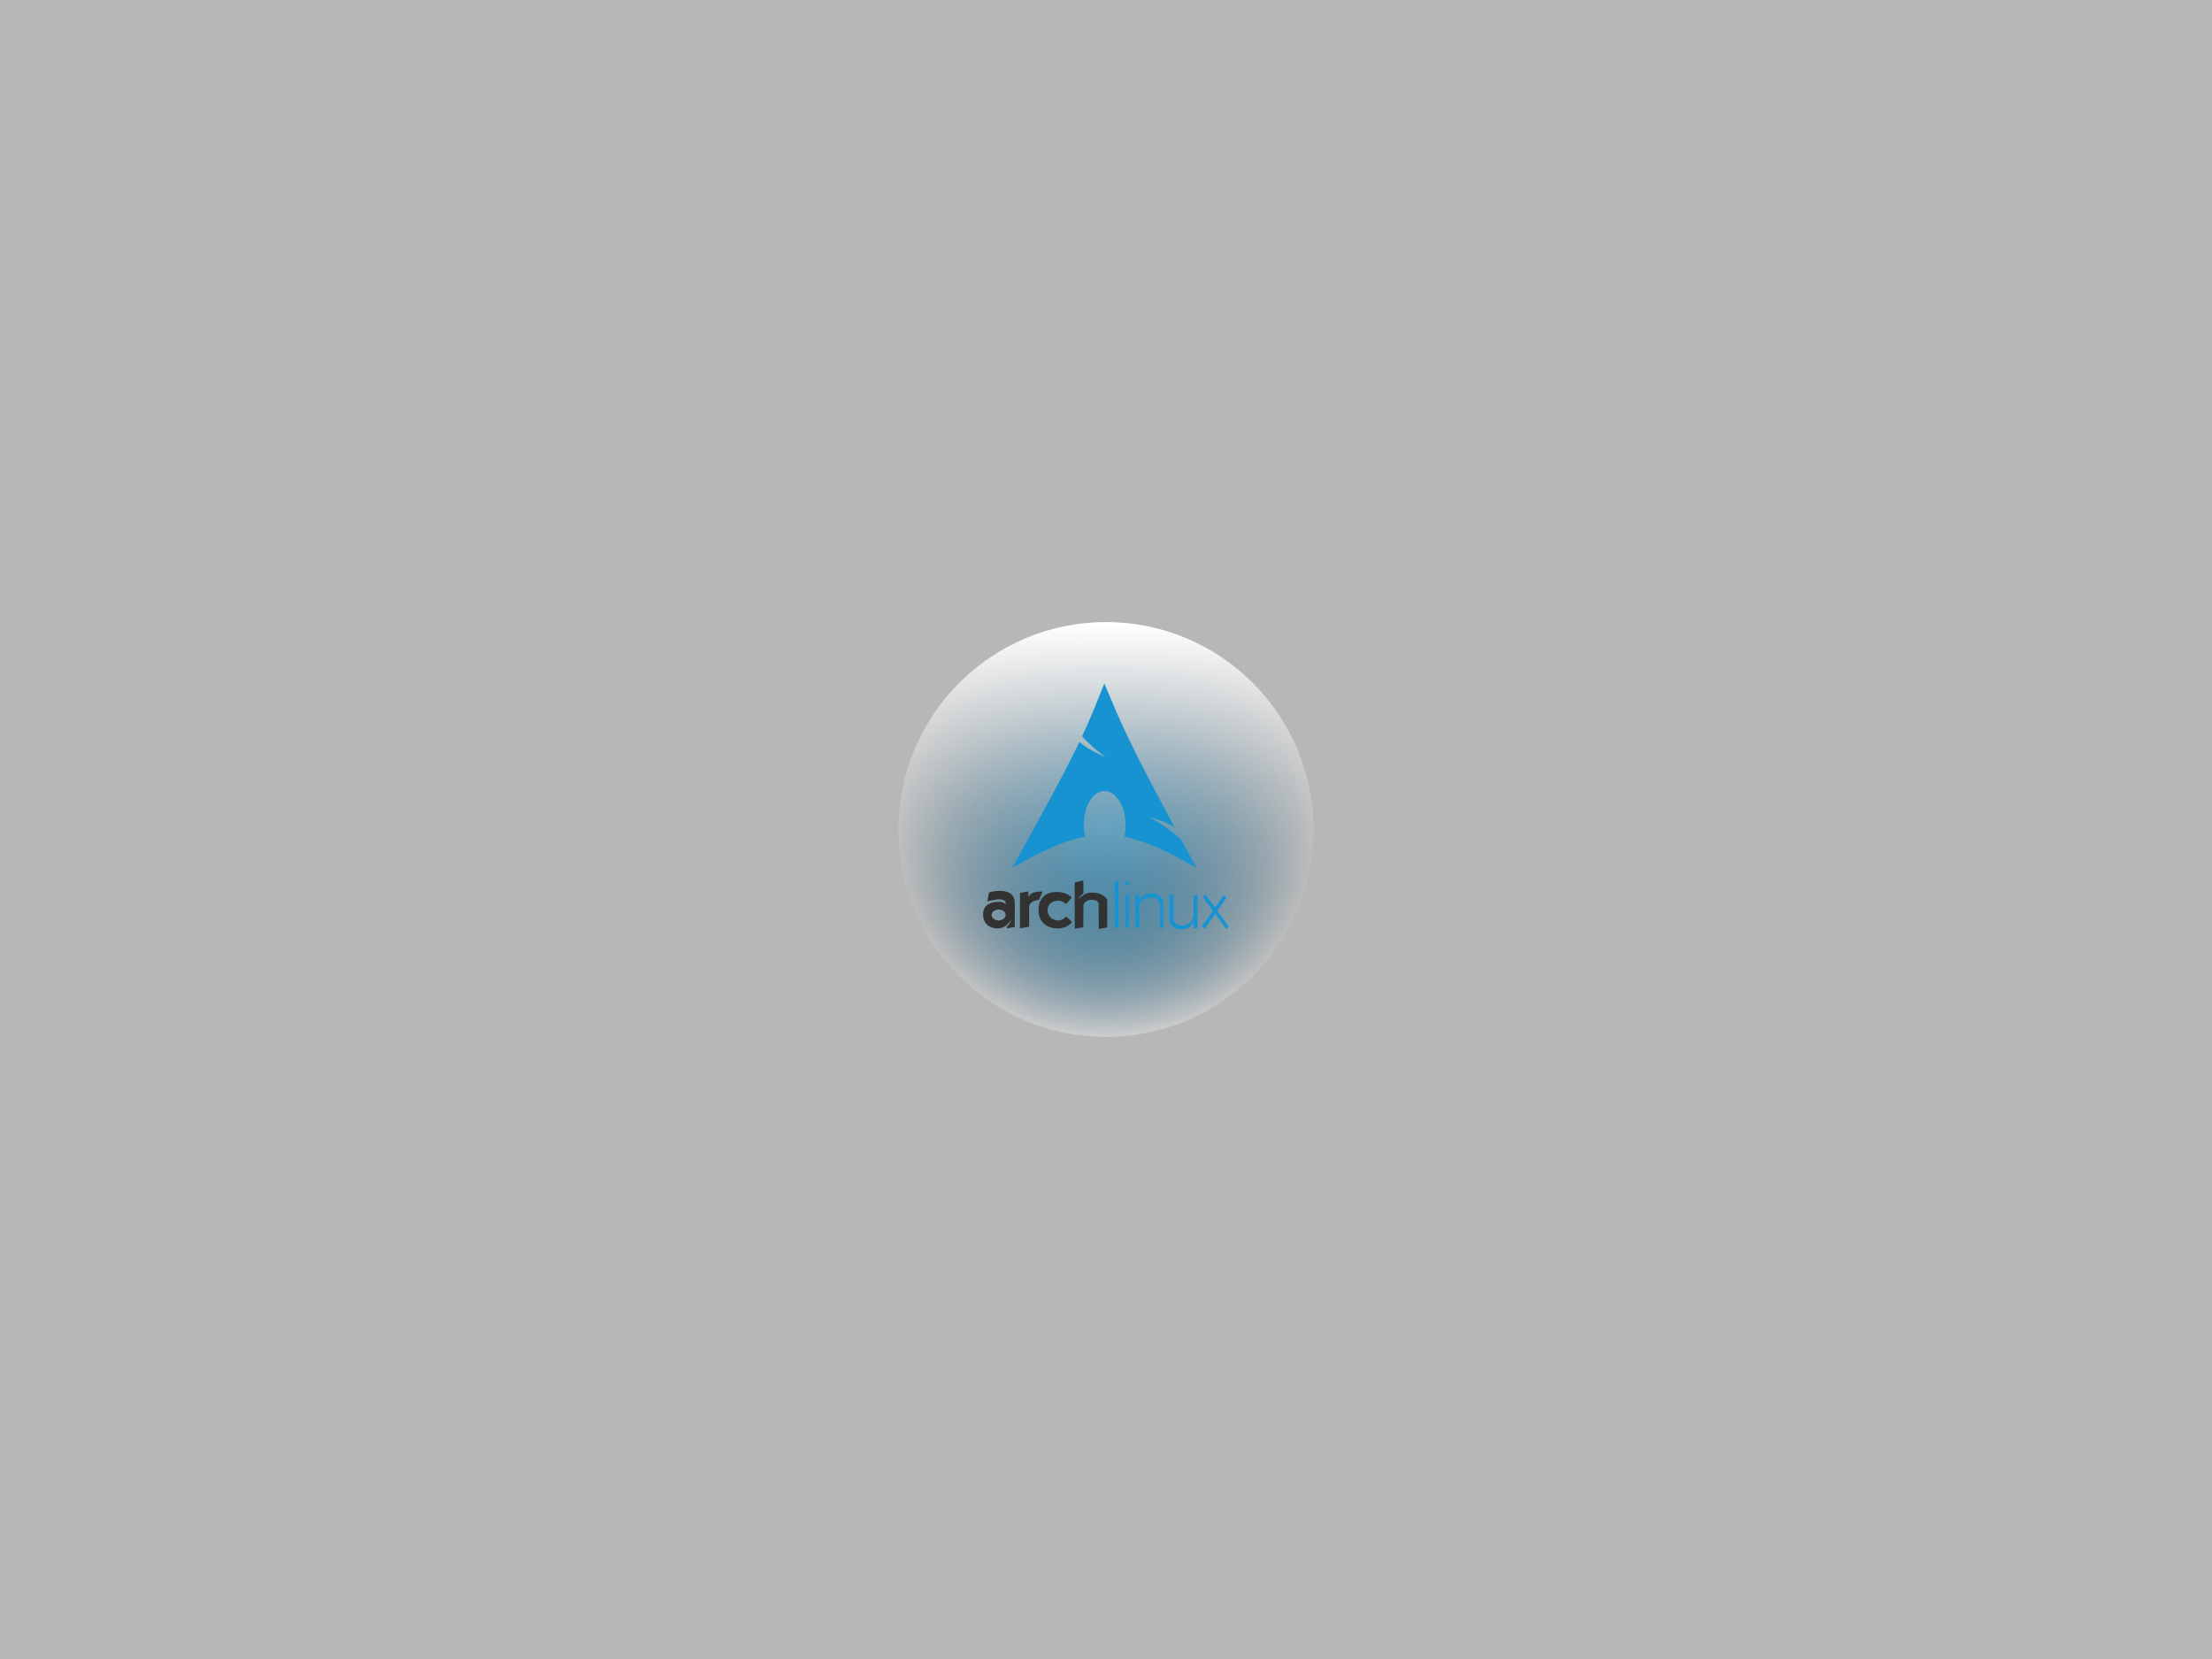
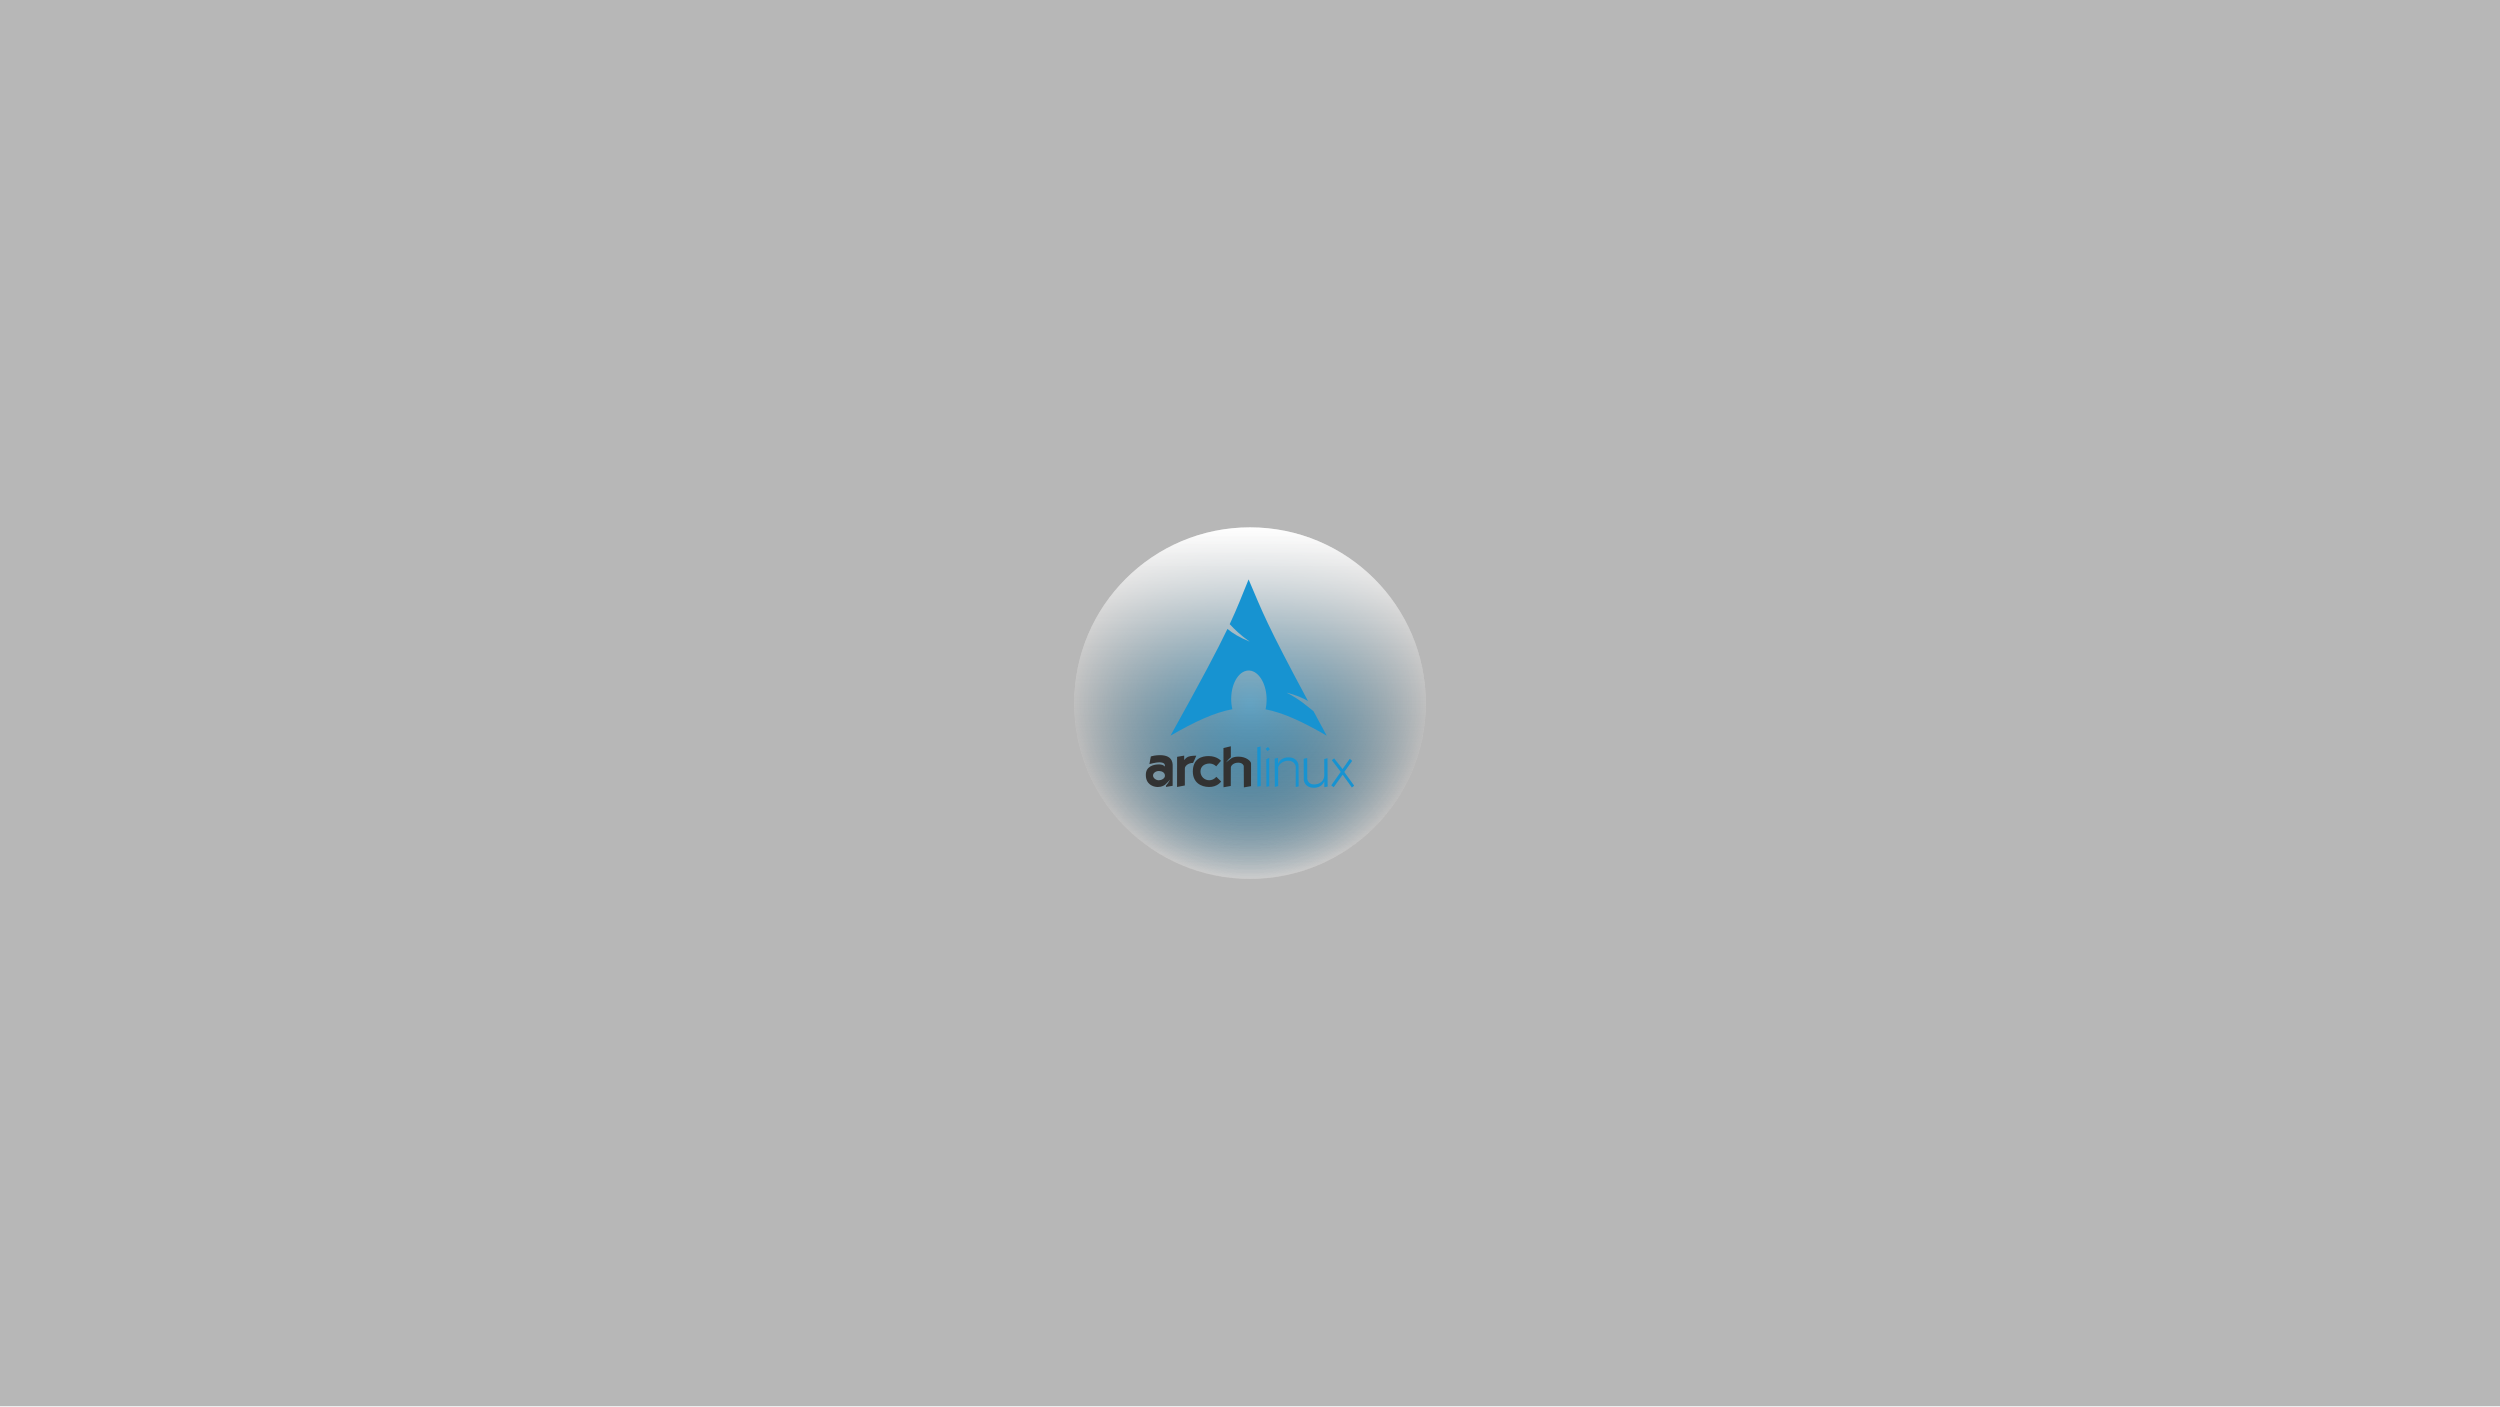
- <svg xmlns="http://www.w3.org/2000/svg" xmlns:ns1="http://www.openswatchbook.org/uri/2009/osb" xmlns:xlink="http://www.w3.org/1999/xlink" id="svg3004" version="1.1" width="640" height="480" xml:space="preserve">
+ <svg xmlns="http://www.w3.org/2000/svg" xmlns:ns1="http://www.openswatchbook.org/uri/2009/osb" xmlns:xlink="http://www.w3.org/1999/xlink" id="svg3004" version="1.1" width="1280" height="720" xml:space="preserve">
  <defs id="defs3008">
    <linearGradient id="linearGradient19350">
      <stop style="stop-color:#1793d1;stop-opacity:1;" offset="0" id="stop19352" />
      <stop style="stop-color:#1793d1;stop-opacity:0;" offset="1" id="stop19354" />
    </linearGradient>
    <linearGradient id="linearGradient4136">
      <stop style="stop-color:#1793d1;stop-opacity:1;" offset="0" id="stop4138" />
      <stop style="stop-color:#000000;stop-opacity:0;" offset="1" id="stop4140" />
    </linearGradient>
    <linearGradient id="linearGradient4164">
      <stop style="stop-color:#1793d1;stop-opacity:1;" offset="0" id="stop4166" />
      <stop style="stop-color:#a80030;stop-opacity:0;" offset="1" id="stop4168" />
    </linearGradient>
    <linearGradient id="linearGradient5303">
      <stop style="stop-color:#f26711;stop-opacity:1;" offset="0" id="stop5305" />
      <stop style="stop-color:#f26711;stop-opacity:0;" offset="1" id="stop5307" />
    </linearGradient>
    <linearGradient id="linearGradient5267">
      <stop style="stop-color:#666666;stop-opacity:1;" offset="0" id="stop5269" />
      <stop style="stop-color:#666666;stop-opacity:0;" offset="1" id="stop5271" />
    </linearGradient>
    <linearGradient id="linearGradient5251" ns1:paint="solid">
      <stop style="stop-color:#666666;stop-opacity:1;" offset="0" id="stop5253" />
    </linearGradient>
    <linearGradient xlink:href="#linearGradient5267" id="linearGradient5273" x1="-395.365" y1="-212.642" x2="4.763" y2="-212.642" gradientUnits="userSpaceOnUse" />
    <radialGradient xlink:href="#linearGradient5303" id="radialGradient5325" cx="-163.148" cy="-366.263" fx="-163.148" fy="-366.263" r="144.094" gradientTransform="matrix(1,0,0,0.9338842,0,-24.21576)" gradientUnits="userSpaceOnUse" />
    <radialGradient xlink:href="#linearGradient4164-9" id="radialGradient4170-9" cx="1447.778" cy="-272.917" fx="1447.778" fy="-272.917" r="223.333" gradientTransform="matrix(1,0,0,0.9751244,0,-6.788974)" gradientUnits="userSpaceOnUse" />
    <linearGradient id="linearGradient4164-9">
      <stop style="stop-color:#a80030;stop-opacity:1;" offset="0" id="stop4166-0" />
      <stop style="stop-color:#a80030;stop-opacity:0;" offset="1" id="stop4168-2" />
    </linearGradient>
    <radialGradient r="223.333" fy="-272.917" fx="1447.778" cy="-272.917" cx="1447.778" gradientTransform="matrix(1,0,0,0.9751244,0,-6.788974)" gradientUnits="userSpaceOnUse" id="radialGradient4206" xlink:href="#linearGradient4164-9" />
    <radialGradient xlink:href="#linearGradient19350" id="radialGradient19356" cx="1447.778" cy="-272.917" fx="1447.778" fy="-272.917" r="223.333" gradientTransform="matrix(1,0,0,0.9751244,0,-6.788974)" gradientUnits="userSpaceOnUse" />
    <radialGradient xlink:href="#linearGradient19350" id="radialGradient19376" gradientUnits="userSpaceOnUse" gradientTransform="matrix(1,0,0,0.9751244,0,-6.788974)" cx="1447.778" cy="-272.917" fx="1447.778" fy="-272.917" r="223.333" />
    <linearGradient xlink:href="#linearGradient5267" id="linearGradient19378" gradientUnits="userSpaceOnUse" x1="-395.365" y1="-212.642" x2="4.763" y2="-212.642" />
    <radialGradient r="125.556" fy="-292.917" fx="-318.889" cy="-292.917" cx="-318.889" gradientTransform="matrix(1,0,0,1.061947,0,18.14526)" gradientUnits="userSpaceOnUse" id="radialGradient3812" xlink:href="#linearGradient3787-8" />
    <linearGradient id="linearGradient3787-8">
      <stop style="stop-color:#000000;stop-opacity:1;" offset="0" id="stop3789-9" />
      <stop style="stop-color:#000000;stop-opacity:0;" offset="1" id="stop3791-4" />
    </linearGradient>
    <radialGradient r="125.556" fy="-292.917" fx="-318.889" cy="-292.917" cx="-318.889" gradientTransform="matrix(1,0,0,1.061947,0,18.14526)" gradientUnits="userSpaceOnUse" id="radialGradient6789" xlink:href="#linearGradient3787-8" />
    <linearGradient xlink:href="#linearGradient5267" id="linearGradient3058" gradientUnits="userSpaceOnUse" x1="-395.365" y1="-212.642" x2="4.763" y2="-212.642" />
    <radialGradient xlink:href="#linearGradient19350" id="radialGradient3060" gradientUnits="userSpaceOnUse" gradientTransform="matrix(1,0,0,0.9751244,0,-6.788974)" cx="1447.778" cy="-272.917" fx="1447.778" fy="-272.917" r="223.333" />
    <radialGradient xlink:href="#linearGradient3787-8" id="radialGradient3062" gradientUnits="userSpaceOnUse" gradientTransform="matrix(1,0,0,1.061947,0,18.14526)" cx="-318.889" cy="-292.917" fx="-318.889" fy="-292.917" r="125.556" />
    <radialGradient xlink:href="#linearGradient3787-8" id="radialGradient3083" gradientUnits="userSpaceOnUse" gradientTransform="matrix(1,0,0,1.061947,0,18.14526)" cx="-318.889" cy="-292.917" fx="-318.889" fy="-292.917" r="125.556" />
    <radialGradient xlink:href="#linearGradient19350" id="radialGradient3085" gradientUnits="userSpaceOnUse" gradientTransform="matrix(1,0,0,0.9751244,0,-6.788974)" cx="1447.778" cy="-272.917" fx="1447.778" fy="-272.917" r="223.333" />
    <linearGradient xlink:href="#linearGradient5267" id="linearGradient3087" gradientUnits="userSpaceOnUse" x1="-395.365" y1="-212.642" x2="4.763" y2="-212.642" />
    <radialGradient xlink:href="#linearGradient3787-8-9" id="radialGradient3835" gradientUnits="userSpaceOnUse" gradientTransform="matrix(1,0,0,1.061947,0,18.14526)" cx="-318.889" cy="-292.917" fx="-318.889" fy="-292.917" r="125.556" />
    <linearGradient id="linearGradient3787-8-9">
      <stop style="stop-color:#000000;stop-opacity:1;" offset="0" id="stop3789-9-1" />
      <stop style="stop-color:#000000;stop-opacity:0;" offset="1" id="stop3791-4-3" />
    </linearGradient>
    <radialGradient xlink:href="#linearGradient19350-5" id="radialGradient3833" gradientUnits="userSpaceOnUse" gradientTransform="matrix(1,0,0,0.9751244,0,-6.788974)" cx="1447.778" cy="-272.917" fx="1447.778" fy="-272.917" r="223.333" />
    <linearGradient id="linearGradient19350-5">
      <stop style="stop-color:#1793d1;stop-opacity:1;" offset="0" id="stop19352-4" />
      <stop style="stop-color:#1793d1;stop-opacity:0;" offset="1" id="stop19354-9" />
    </linearGradient>
    <linearGradient xlink:href="#linearGradient5267-3" id="linearGradient3831" gradientUnits="userSpaceOnUse" x1="-395.365" y1="-212.642" x2="4.763" y2="-212.642" />
    <linearGradient id="linearGradient5267-3">
      <stop style="stop-color:#ffffff;stop-opacity:1;" offset="0" id="stop5269-0" />
      <stop style="stop-color:#666666;stop-opacity:0;" offset="1" id="stop5271-7" />
    </linearGradient>
    <linearGradient xlink:href="#linearGradient5267-3" id="linearGradient3838" gradientUnits="userSpaceOnUse" x1="-395.365" y1="-212.642" x2="4.763" y2="-212.642" />
    <radialGradient xlink:href="#linearGradient19350-5" id="radialGradient3840" gradientUnits="userSpaceOnUse" gradientTransform="matrix(1,0,0,0.9751244,0,-6.788974)" cx="1447.778" cy="-272.917" fx="1447.778" fy="-272.917" r="223.333" />
    <radialGradient xlink:href="#linearGradient3787-8-9" id="radialGradient3842" gradientUnits="userSpaceOnUse" gradientTransform="matrix(1,0,0,1.061947,0,18.14526)" cx="-318.889" cy="-292.917" fx="-318.889" fy="-292.917" r="125.556" />
    <radialGradient xlink:href="#linearGradient3787-8-9-0" id="radialGradient3842-6" gradientUnits="userSpaceOnUse" gradientTransform="matrix(1,0,0,1.061947,0,18.14526)" cx="-318.889" cy="-292.917" fx="-318.889" fy="-292.917" r="125.556" />
    <linearGradient id="linearGradient3787-8-9-0">
      <stop style="stop-color:#000000;stop-opacity:1;" offset="0" id="stop3789-9-1-0" />
      <stop style="stop-color:#000000;stop-opacity:0;" offset="1" id="stop3791-4-3-0" />
    </linearGradient>
    <radialGradient xlink:href="#linearGradient19350-5-3" id="radialGradient3840-5" gradientUnits="userSpaceOnUse" gradientTransform="matrix(1,0,0,0.9751244,0,-6.788974)" cx="1447.778" cy="-272.917" fx="1447.778" fy="-272.917" r="223.333" />
    <linearGradient id="linearGradient19350-5-3">
      <stop style="stop-color:#1793d1;stop-opacity:1;" offset="0" id="stop19352-4-5" />
      <stop style="stop-color:#1793d1;stop-opacity:0;" offset="1" id="stop19354-9-0" />
    </linearGradient>
    <linearGradient xlink:href="#linearGradient5267-3-3" id="linearGradient3838-1" gradientUnits="userSpaceOnUse" x1="-395.365" y1="-212.642" x2="4.763" y2="-212.642" />
    <linearGradient id="linearGradient5267-3-3">
      <stop style="stop-color:#ffffff;stop-opacity:1;" offset="0" id="stop5269-0-7" />
      <stop style="stop-color:#666666;stop-opacity:0;" offset="1" id="stop5271-7-8" />
    </linearGradient>
    <radialGradient xlink:href="#linearGradient3787-8-9-01" id="radialGradient3842-9" gradientUnits="userSpaceOnUse" gradientTransform="matrix(1,0,0,1.061947,0,18.14526)" cx="-318.889" cy="-292.917" fx="-318.889" fy="-292.917" r="125.556" />
    <linearGradient id="linearGradient3787-8-9-01">
      <stop style="stop-color:#000000;stop-opacity:1;" offset="0" id="stop3789-9-1-2" />
      <stop style="stop-color:#000000;stop-opacity:0;" offset="1" id="stop3791-4-3-7" />
    </linearGradient>
    <radialGradient xlink:href="#linearGradient19350-5-4" id="radialGradient3840-9" gradientUnits="userSpaceOnUse" gradientTransform="matrix(1,0,0,0.9751244,0,-6.788974)" cx="1447.778" cy="-272.917" fx="1447.778" fy="-272.917" r="223.333" />
    <linearGradient id="linearGradient19350-5-4">
      <stop style="stop-color:#1793d1;stop-opacity:1;" offset="0" id="stop19352-4-9" />
      <stop style="stop-color:#1793d1;stop-opacity:0;" offset="1" id="stop19354-9-9" />
    </linearGradient>
    <linearGradient xlink:href="#linearGradient5267-3-2" id="linearGradient3838-0" gradientUnits="userSpaceOnUse" x1="-395.365" y1="-212.642" x2="4.763" y2="-212.642" />
    <linearGradient id="linearGradient5267-3-2">
      <stop style="stop-color:#ffffff;stop-opacity:1;" offset="0" id="stop5269-0-4" />
      <stop style="stop-color:#666666;stop-opacity:0;" offset="1" id="stop5271-7-2" />
    </linearGradient>
  </defs>
-   <g id="g3012" transform="matrix(1.25,0,0,-1.25,0,480)">
-     <rect style="fill:#b7b7b7;fill-opacity:1;stroke:none" id="rect3036" width="512" height="384" x="0" y="-384" transform="scale(1,-1)" />
-     <g transform="matrix(0.4444444,0,0,0.4444444,-85.33327,2.8995518e-5)" id="g3920">
+   <g id="g3012" transform="matrix(1.25,0,0,-1.25,0,720)">
+     <rect style="fill:#b7b7b7;fill-opacity:1;stroke:none" id="rect3036" width="1024" height="576" x="0" y="-576" transform="scale(1,-1)" />
+     <g transform="matrix(0.6666665,0,0,0.6666665,8.3963168e-5,4.4312547e-5)" id="g3920">
      <path transform="matrix(1.08777,0,0,-1.008,913.295,91.62002)" d="m -34.286,-337.679 c 0,59.173 -44.452,107.143 -99.286,107.143 -54.834,0 -99.286,-47.969 -99.286,-107.143 0,-59.173 44.452,-107.143 99.286,-107.143 54.834,0 99.286,47.969 99.286,107.143 z" id="path3219-5" style="fill:#cdcdcd;fill-opacity:1;fill-rule:nonzero;stroke:none" />
      <path transform="matrix(0,0.860177,0.81,0,1005.263,706.3009)" d="m -193.333,-292.917 c 0,73.638 -56.213,133.333 -125.556,133.333 -69.342,0 -125.556,-59.695 -125.556,-133.333 0,-73.638 56.213,-133.333 125.556,-133.333 69.342,0 125.556,59.695 125.556,133.333 z" id="path5277-0-5-7" style="opacity:0.75;fill:url(#radialGradient3842-9);fill-opacity:1;fill-rule:evenodd;stroke:none" />
      <path transform="matrix(0.4835821,0,0,-0.4959184,67.88056,296.6556)" d="m 1671.111,-272.917 c 0,120.275 -99.99,217.778 -223.333,217.778 -123.344,0 -223.333,-97.502 -223.333,-217.778 0,-120.275 99.99,-217.778 223.333,-217.778 123.344,0 223.333,97.502 223.333,217.778 z" id="path4162-1-1" style="fill:url(#radialGradient3840-9);fill-opacity:1;fill-rule:nonzero;stroke:none" />
      <path transform="matrix(0,-0.5398262,-0.5813513,0,644.3803,326.5714)" d="m 4.763,-212.642 c 0,102.6 -89.572,185.774 -200.064,185.774 -110.493,0 -200.064,-83.174 -200.064,-185.774 0,-102.6 89.572,-185.774 200.064,-185.774 110.493,0 200.064,83.174 200.064,185.774 z" id="path3806-9-3" style="fill:url(#linearGradient3838-0);fill-opacity:1;fill-rule:evenodd;stroke:none" />
      <g id="g3907">
        <path d="m 767.136,508 c -4.273,-10.476 -6.85,-17.328 -11.607,-27.493 2.917,-3.092 6.497,-6.692 12.311,-10.759 -6.251,2.572 -10.515,5.155 -13.701,7.835 C 748.05,464.878 738.511,446.781 719.154,412 c 15.214,8.783 27.008,14.199 37.999,16.265 -0.472,2.03 -0.74,4.226 -0.722,6.517 l 0.018,0.487 c 0.241,9.747 5.312,17.243 11.318,16.734 6.007,-0.509 10.675,-8.828 10.434,-18.575 -0.045,-1.834 -0.252,-3.599 -0.614,-5.235 10.872,-2.127 22.539,-7.528 37.548,-16.193 -2.959,5.448 -5.601,10.36 -8.123,15.037 -3.973,3.08 -8.118,7.088 -16.572,11.427 5.811,-1.51 9.971,-3.252 13.214,-5.199 C 778.007,481.016 775.93,487.361 767.135,508 z" id="path2518-3-0" style="fill:#1793d1;fill-opacity:1;fill-rule:evenodd;stroke:none" />
        <g id="g3896">
          <path d="m 712.668,400.033 c -2.606,0.004 -4.769,-0.53 -5.605,-0.822 l -0.861,-4.649 c -0.002,-0.017 4.285,1.143 6.174,1.075 3.127,-0.112 3.414,-1.195 3.36,-2.656 0.053,-0.086 -0.807,1.32 -3.512,1.368 -3.413,0.059 -8.229,-1.208 -8.222,-6.359 -0.092,-5.794 4.328,-7.499 7.339,-7.53 2.706,0.049 3.976,1.025 4.671,1.548 0.913,0.955 1.958,1.915 2.955,3.067 -0.943,-1.713 -1.76,-2.898 -2.611,-3.804 l 0,-0.765 4.114,0.692 0.028,11.182 c -0.042,1.583 0.908,7.639 -7.828,7.654 z m -0.591,-9.736 c 1.705,-0.023 3.661,-0.864 3.664,-2.887 0.009,-1.84 -2.305,-2.83 -3.81,-2.814 -1.506,0.016 -3.503,1.183 -3.512,2.977 0.029,1.604 1.884,2.765 3.658,2.724 z" id="path2284-3-2" style="fill:#323232;fill-opacity:1;fill-rule:evenodd;stroke:none" />
          <path d="m 723.209,399 -0.028,-18.518 4.793,0.923 0.008,10.499 c 10e-4,1.563 2.234,3.39 5.036,3.361 0.595,1.076 1.712,3.825 1.985,4.451 -6.259,0.015 -6.339,-1.799 -7.428,-2.691 -0.011,1.702 -0.004,2.724 -0.004,2.724 l -4.362,-0.75 z" id="path2286-1-4" style="fill:#323232;fill-opacity:1;fill-rule:evenodd;stroke:none" />
          <path d="m 750.181,396.569 c -0.046,0.022 -2.5,2.87 -7.432,2.892 -4.62,0.077 -9.801,-1.714 -9.884,-9.461 0.04,-6.811 4.978,-9.472 9.911,-9.524 5.279,-0.055 7.379,3.301 7.505,3.384 -0.63,0.546 -2.989,2.884 -2.989,2.884 0,0 -1.474,-2.098 -4.333,-2.125 -2.86,-0.027 -5.345,2.21 -5.381,5.332 -0.037,3.122 2.285,4.813 5.402,4.95 2.699,5.4e-4 4.255,-1.742 4.255,-1.742 l 2.945,3.41 z" id="path2288-5-7" style="fill:#323232;fill-opacity:1;fill-rule:evenodd;stroke:none" />
          <path d="m 756.222,405.481 -4.525,-1.064 0.034,-24.121 4.457,0.805 0.051,11.351 c 0.01,1.19 1.722,3.018 4.581,2.96 2.734,-0.028 3.345,-1.822 3.337,-2.049 l 0.079,-13.141 4.395,0.777 0.017,13.934 c 0.029,1.341 -2.937,4.173 -7.704,4.193 -2.266,-0.004 -3.52,-0.517 -4.159,-0.895 -1.093,-0.844 -2.341,-1.652 -3.568,-2.684 1.134,1.457 2.086,2.465 3.016,3.213 l -0.011,6.72 z" id="path2290-7-0" style="fill:#323232;fill-opacity:1;fill-rule:evenodd;stroke:none" />
          <path d="m 772.465,404.855 2.041,0.511 0.097,-24.318 -2.073,-0.353 -0.064,24.16 z" id="path2292-9-5" style="fill:#1793d1;fill-opacity:1;fill-rule:evenodd;stroke:none" />
          <path d="m 778.014,397.597 1.789,0.796 0.015,-17.437 -1.727,-0.357 -0.076,16.997 z m -0.425,6.288 1.442,1.177 1.198,-1.333 -1.443,-1.208 -1.197,1.364 z" id="path2294-4-0" style="fill:#1793d1;fill-opacity:1;fill-rule:evenodd;stroke:none" />
          <path d="m 783.166,397.915 2.041,0.416 0.01,-3.645 c 3.5e-4,-0.157 1.121,4.072 6.525,3.978 5.247,-0.029 6.106,-4.092 6.077,-5.002 l 0.065,-12.819 -1.789,-0.388 -0.01,12.661 c 0.021,0.37 -0.818,3.497 -4.526,3.508 -3.708,0.011 -6.276,-2.693 -6.272,-4.42 l 0.029,-11.154 -2.073,-0.542 -0.078,17.406 z" id="path2296-6-1" style="fill:#1793d1;fill-opacity:1;fill-rule:evenodd;stroke:none" />
          <path d="m 815.694,380.751 -2.041,-0.416 -0.01,3.645 c -3.5e-4,0.157 -1.121,-4.072 -6.525,-3.978 -5.247,0.029 -6.106,4.092 -6.077,5.002 l -0.065,12.819 2.169,0.438 0.034,-12.662 c 9.2e-4,-0.346 0.415,-3.546 4.123,-3.557 3.708,-0.011 6.305,2.233 6.323,5.611 l -0.026,9.99 2.018,0.515 0.078,-17.406 z" id="path2298-8-3" style="fill:#1793d1;fill-opacity:1;fill-rule:evenodd;stroke:none" />
          <path d="m 819.694,398.059 -1.431,-1.12 5.487,-7.181 -5.852,-8.296 1.518,-1.127 5.502,7.704 5.678,-7.887 1.404,1.12 -6.085,8.433 4.854,6.819 -1.493,1.262 -4.422,-6.31 -5.16,6.582 z" id="path2300-9-9" style="fill:#1793d1;fill-opacity:1;fill-rule:evenodd;stroke:none" />
        </g>
      </g>
    </g>
  </g>
</svg>
